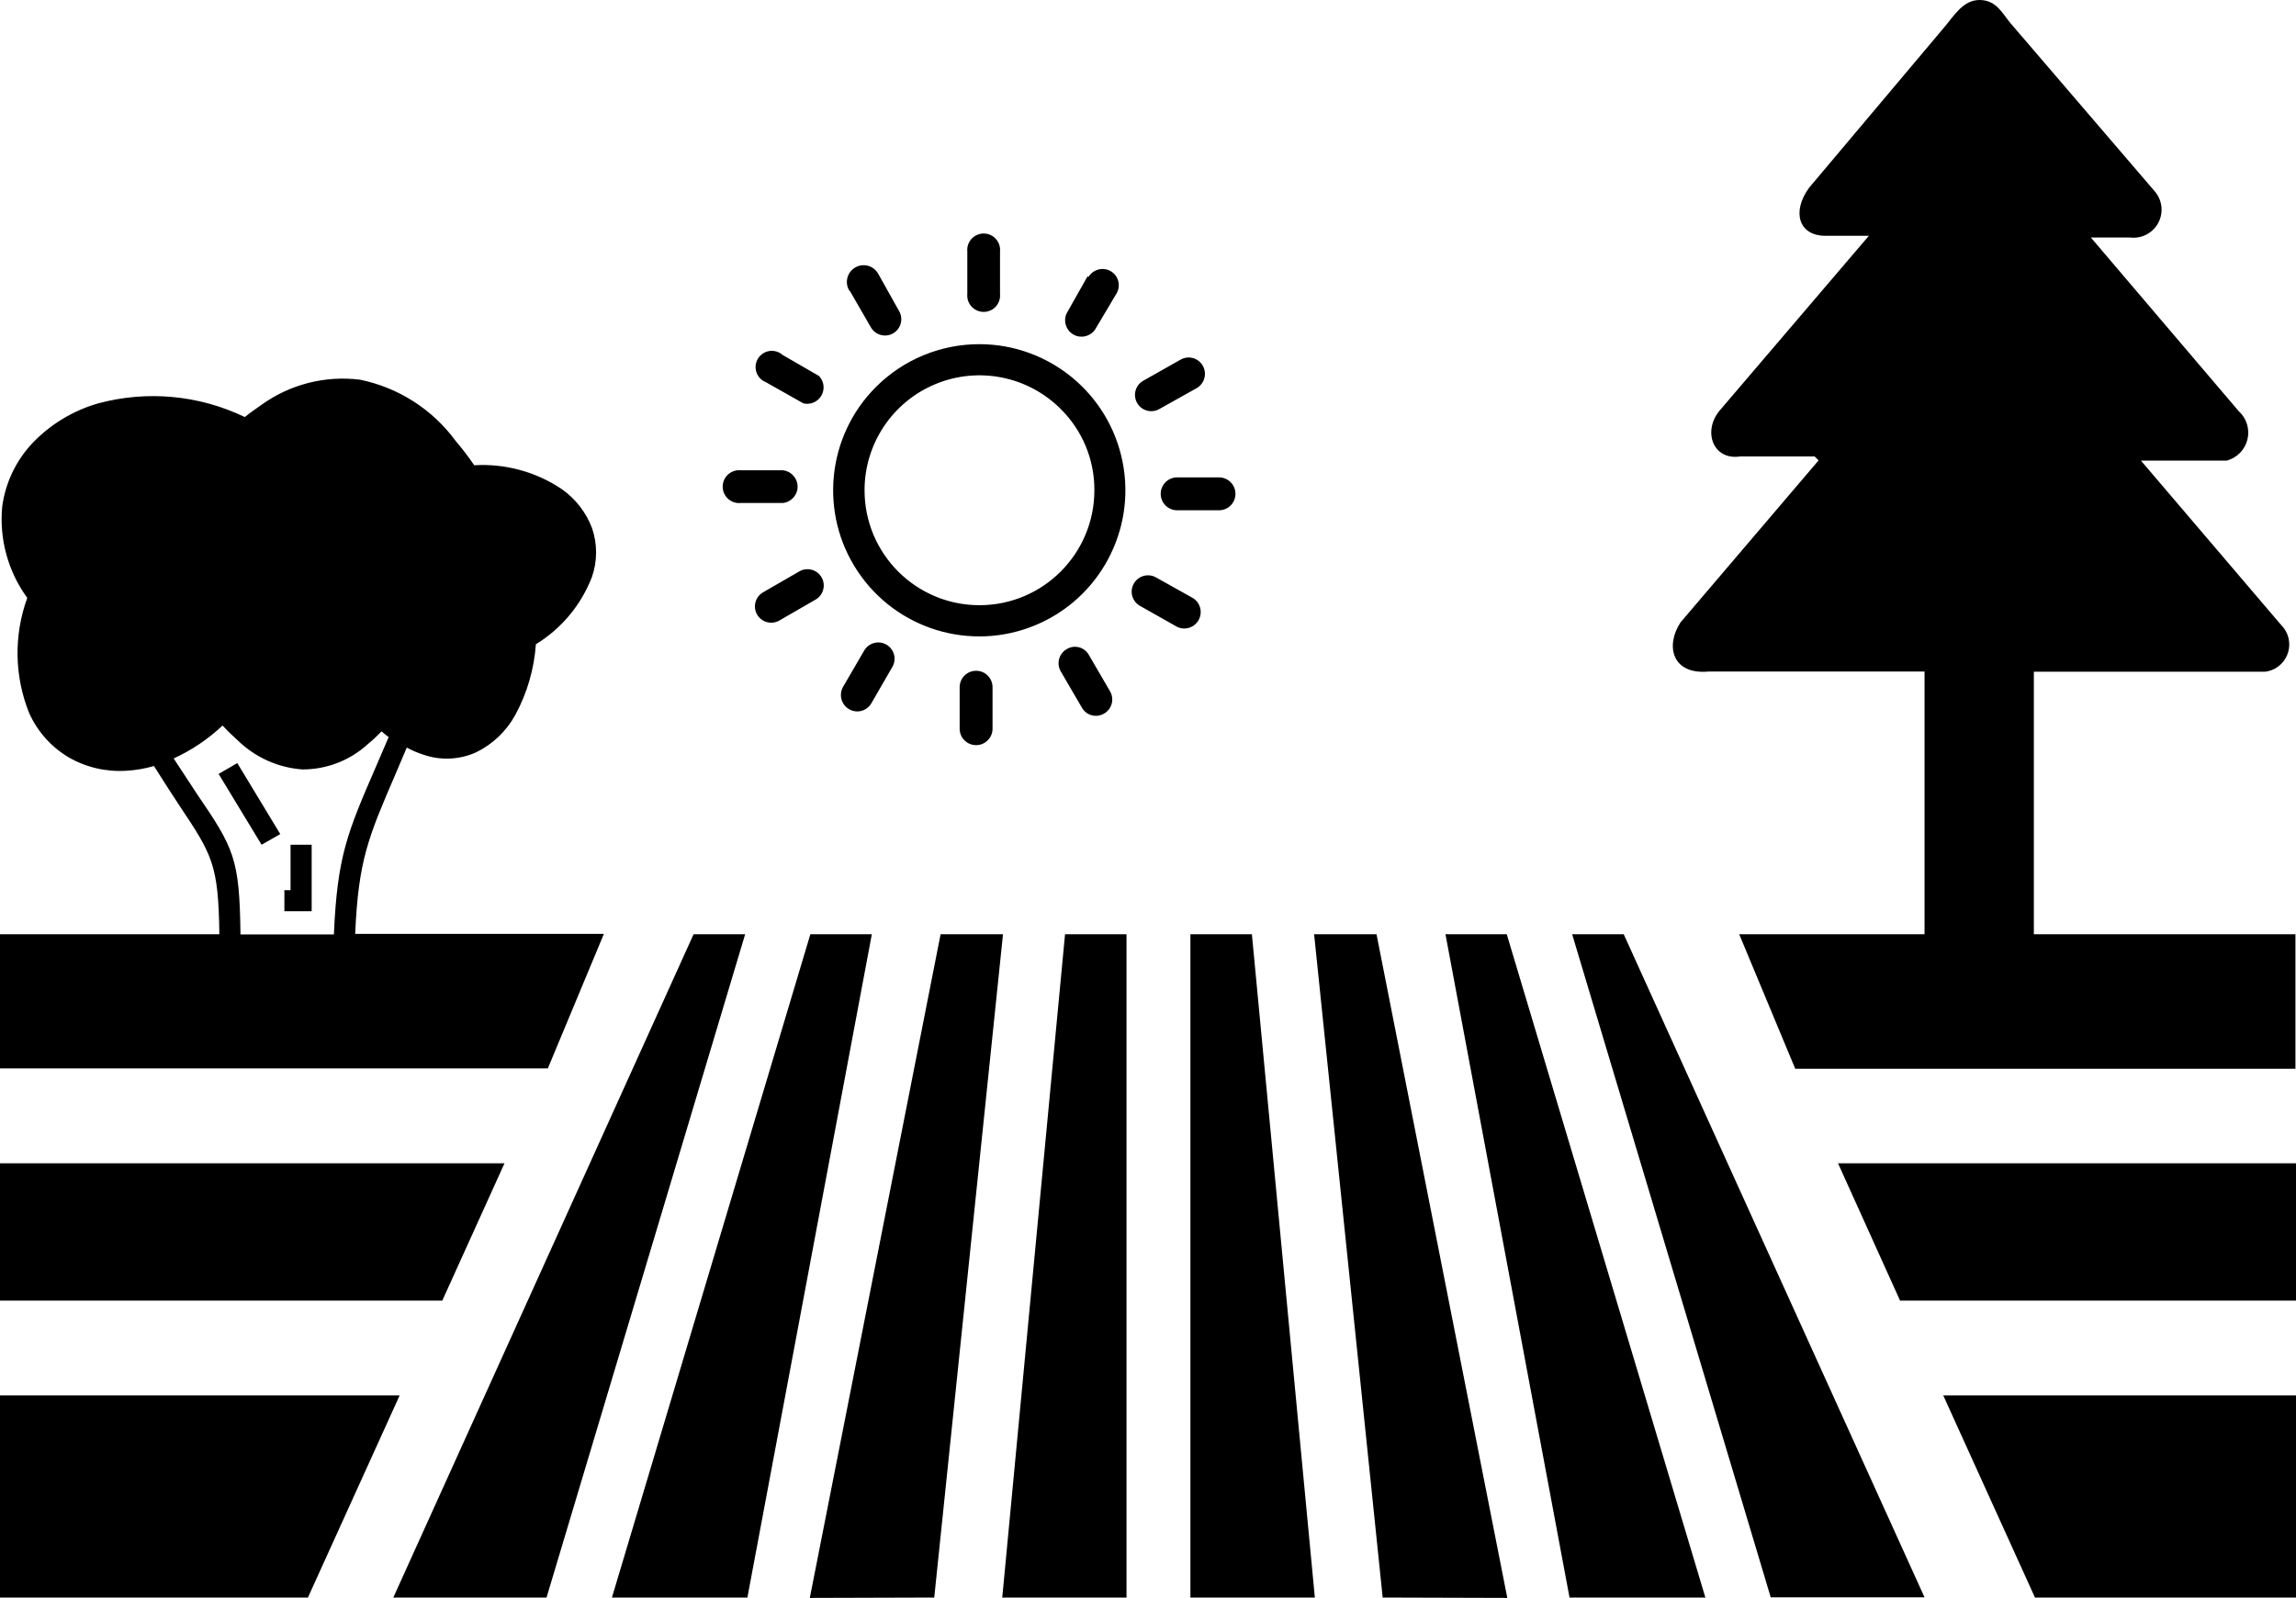
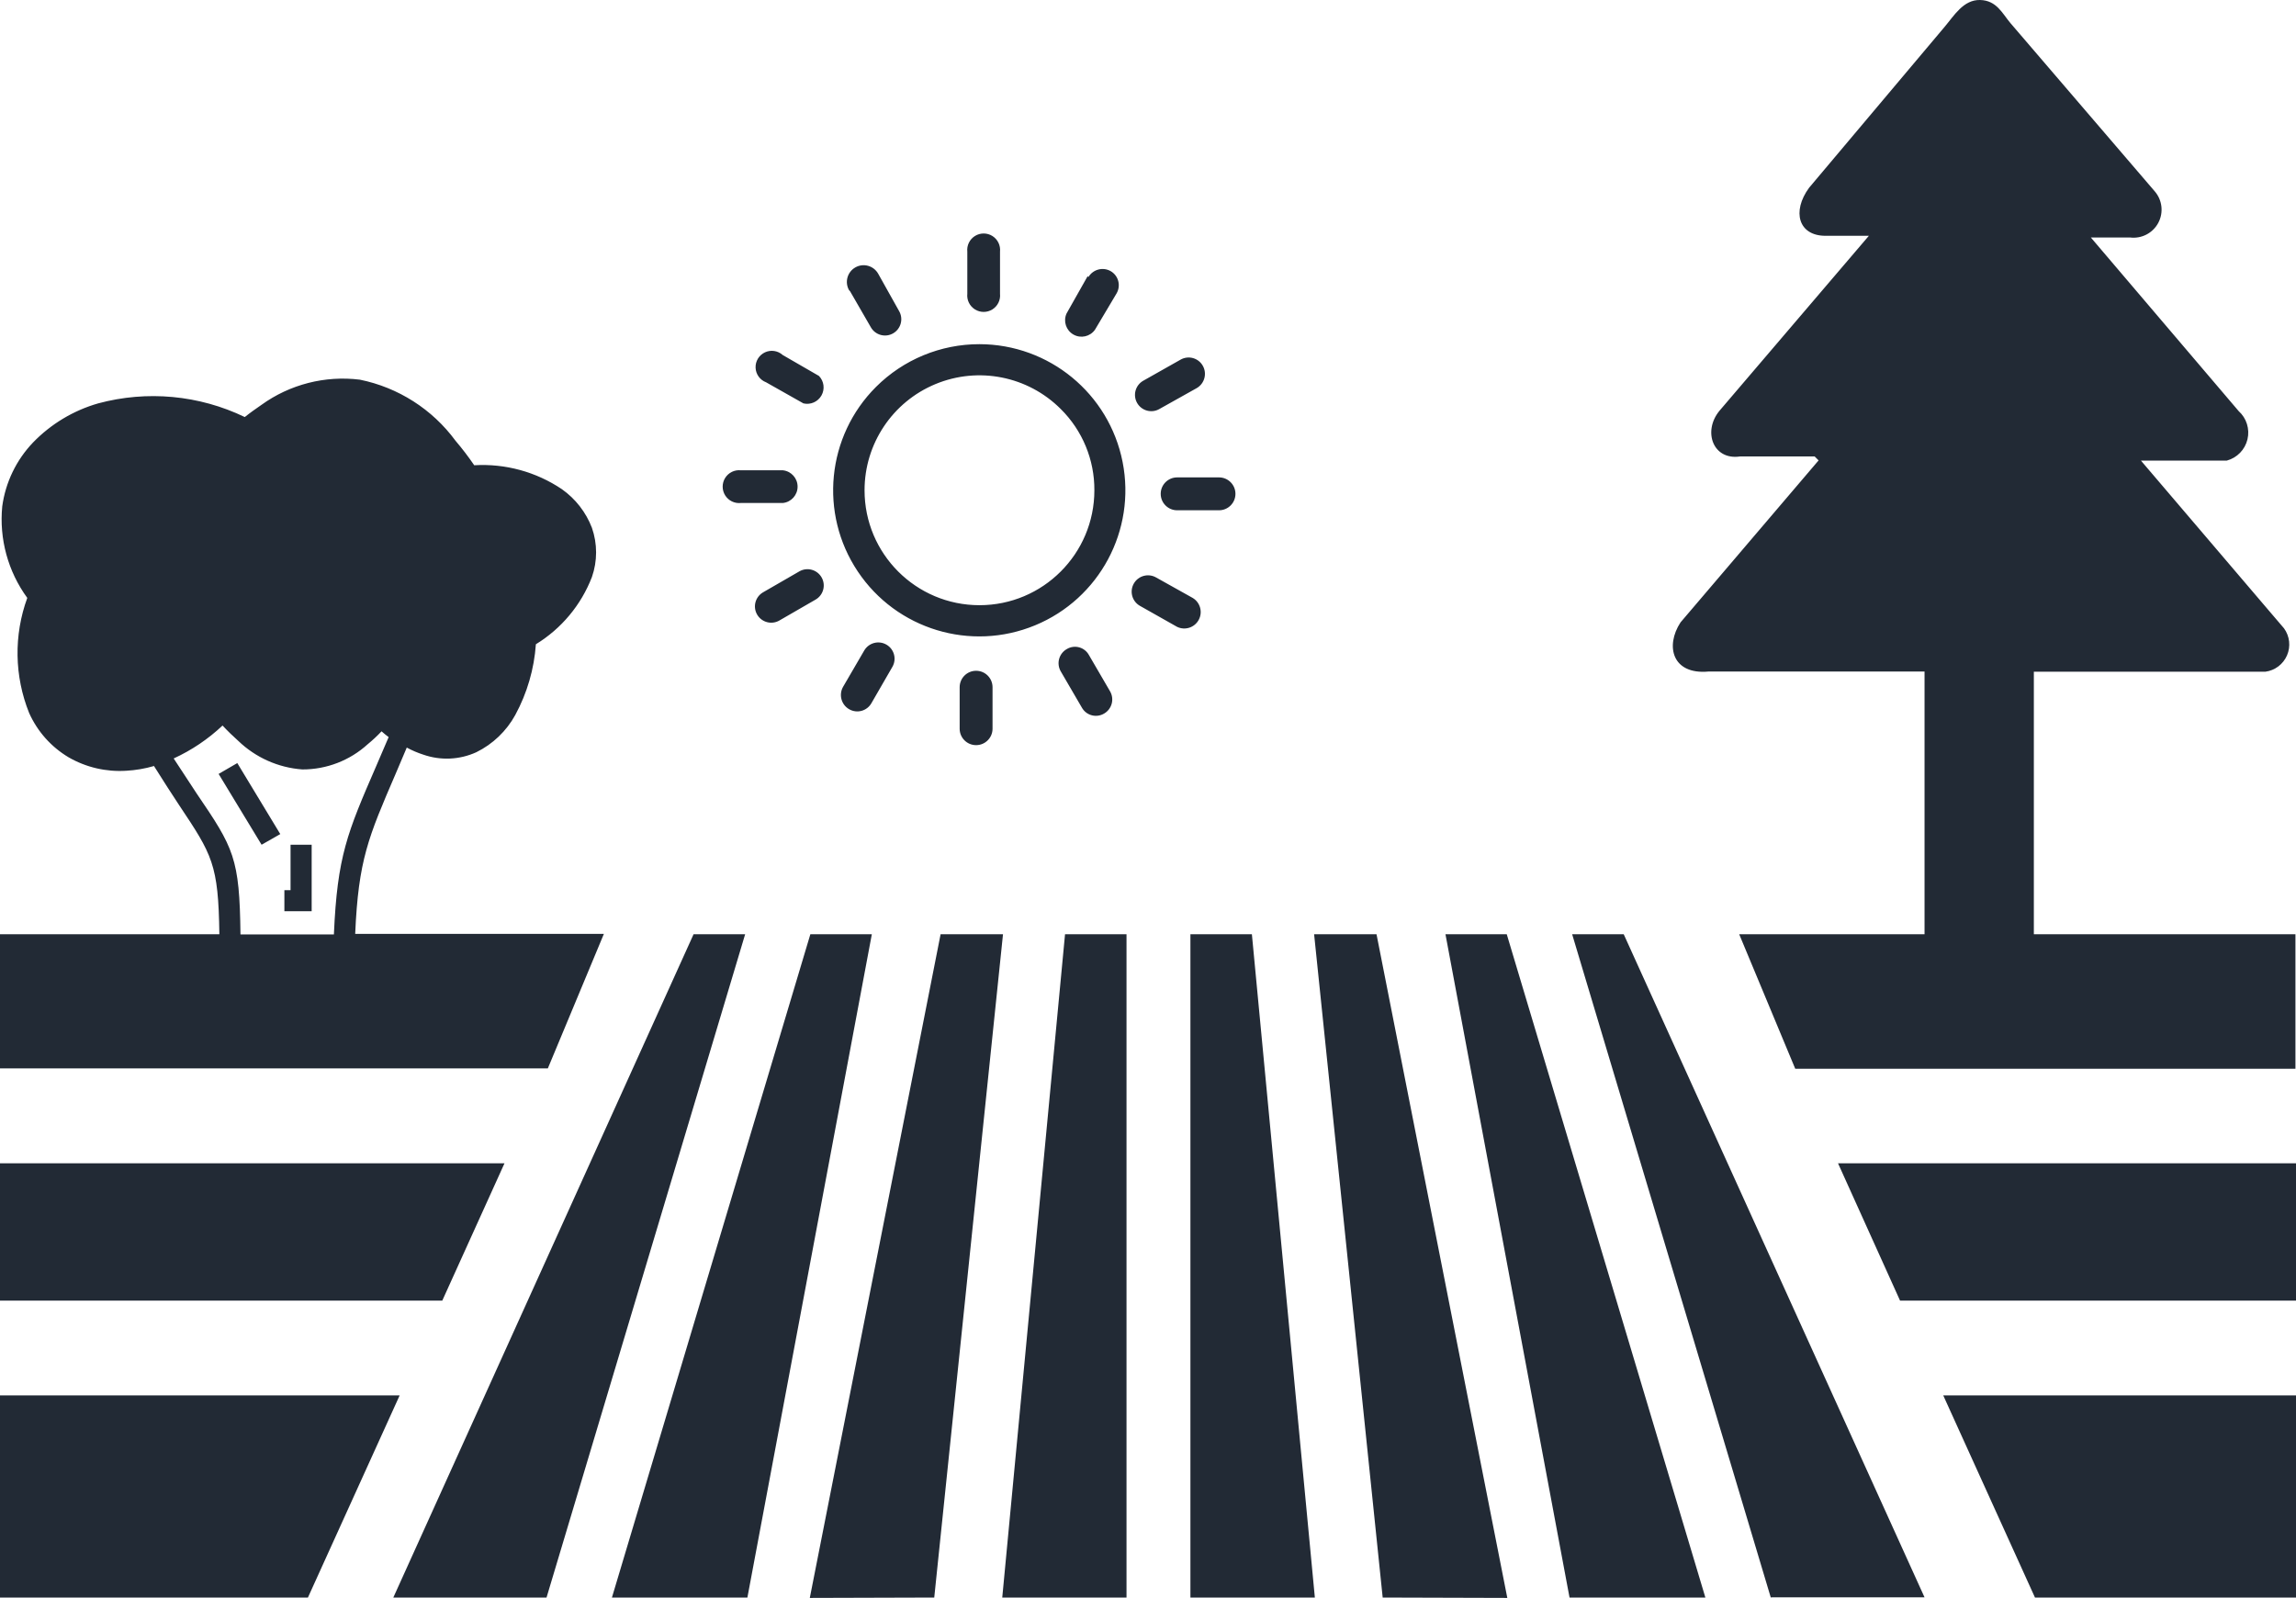
- <svg xmlns="http://www.w3.org/2000/svg" id="Layer_1" data-name="Layer 1" viewBox="0 0 122.88 85.5">
+ <svg xmlns="http://www.w3.org/2000/svg" fill="#222a35" stroke="" id="Layer_1" data-name="Layer 1" viewBox="0 0 122.88 85.5">
  <defs>
    <style>.cls-1{fill-rule:evenodd;}</style>
  </defs>
  <path class="cls-1" d="M45.44,15.53A.87.87,0,1,1,47,14.65l1.12,2a.87.87,0,0,1-1.51.87l-1.12-1.94Zm49.34,70L84.14,50H86.9L103,85.49H94.78ZM103,50V35.94H91.44c-1.94.18-2.33-1.36-1.5-2.63l7.39-8.67-.21-.21h-4c-1.44.21-2-1.34-1.1-2.44l8-9.37H97.7c-1.45,0-1.81-1.3-.88-2.57l7.26-8.62c.5-.59,1-1.45,1.89-1.43s1.19.72,1.63,1.24l7.72,9A1.5,1.5,0,0,1,114,12.71H111.9L119.81,22a1.55,1.55,0,0,1-.63,2.65h-4.6l6.9,8.09.76.89a1.47,1.47,0,0,1-1,2.32H108.85V50h14v7.2H96.08l-3-7.2H103ZM16.68,45.21v3.56H15.22V47.64h.33V45.21ZM8.23,41a6.56,6.56,0,0,1-1.47.25,5.47,5.47,0,0,1-3.09-.72,5.26,5.26,0,0,1-2.11-2.37A8.6,8.6,0,0,1,1.46,32,7.14,7.14,0,0,1,.12,27.1a6.15,6.15,0,0,1,1.65-3.42,7.88,7.88,0,0,1,3.48-2.09,11.3,11.3,0,0,1,7.85.73c.3-.24.6-.45.89-.65a7.44,7.44,0,0,1,5.27-1.35,8.44,8.44,0,0,1,5.12,3.27,15.4,15.4,0,0,1,1,1.31,7.6,7.6,0,0,1,4.69,1.28,4.5,4.5,0,0,1,1.61,2.07,4,4,0,0,1,0,2.63,7.29,7.29,0,0,1-3,3.6,9.3,9.3,0,0,1-1.1,3.78,4.79,4.79,0,0,1-2.09,2,3.81,3.81,0,0,1-2.83.13,5.17,5.17,0,0,1-.89-.38l-.59,1.39c-1.47,3.41-2,4.63-2.17,8.58H32.32l-3,7.2H0V50H11.74c-.05-3.76-.38-4.25-2.16-6.92-.38-.58-.82-1.25-1.35-2.1Zm1.07-.4,1.22,1.86c2,2.94,2.3,3.45,2.35,7.55h5c.18-4.19.72-5.45,2.26-9l.67-1.56c-.13-.1-.26-.2-.38-.31a7.78,7.78,0,0,1-.74.69,5.17,5.17,0,0,1-3.5,1.35,5.52,5.52,0,0,1-3.43-1.53c-.28-.25-.56-.52-.84-.82A9.67,9.67,0,0,1,9.3,40.59Zm3.4.24,2.3,3.8-1,.57-2.3-3.79,1-.58ZM40,85.5,46.66,50H43.37L32.75,85.5Zm-10.75,0L39.88,50H37.12L21.05,85.5Zm34.46,0V50H67L70.37,85.5ZM74,85.5,70.33,50h3.34l7,35.52Zm10,0L77.36,50h3.28L91.27,85.5Zm-23.71,0V50H57L53.64,85.5ZM50,85.5,53.68,50H50.34l-7,35.52ZM0,74.68H21.39L16.48,85.5H0V74.68Zm104,0h18.91V85.5h-14L104,74.68ZM0,62.26H27l-3.33,7.35H0V62.26Zm98.37,0h24.51v7.35H101.69l-3.32-7.35ZM52.42,18.42a7.82,7.82,0,1,1-5.54,2.29,7.83,7.83,0,0,1,5.54-2.29Zm4.35,3.47a6.15,6.15,0,0,0-10.5,4.35,6.15,6.15,0,1,0,12.3,0,6.07,6.07,0,0,0-1.8-4.35Zm-5-8.42a.88.88,0,1,1,1.75,0v2.25a.88.88,0,1,1-1.75,0V13.47Zm6.48,1.36a.88.88,0,0,1,1.19-.32.87.87,0,0,1,.32,1.19L58.6,17.65a.88.88,0,0,1-1.52-.87l1.13-2Zm4.93,4.42a.87.87,0,0,1,1.19.32.88.88,0,0,1-.32,1.2l-2,1.12a.87.87,0,0,1-.87-1.51l2-1.13Zm2.06,6.3a.88.88,0,0,1,0,1.76H63a.88.88,0,0,1,0-1.76ZM63.83,32A.88.88,0,0,1,63,33.55l-2-1.13a.87.87,0,1,1,.88-1.51L63.83,32ZM59.41,37a.87.87,0,0,1-.32,1.19.86.86,0,0,1-1.19-.32l-1.13-1.94a.87.87,0,0,1,.32-1.19.85.85,0,0,1,1.19.32L59.41,37ZM53.12,39a.88.88,0,0,1-1.76,0V36.78a.88.88,0,0,1,1.76,0V39Zm-6.48-1.37a.87.87,0,0,1-1.19.33.88.88,0,0,1-.33-1.2l1.13-1.94a.87.87,0,0,1,1.51.87l-1.12,1.94Zm-4.93-4.42a.87.87,0,1,1-.87-1.51l1.94-1.12a.87.87,0,0,1,.87,1.51l-1.94,1.12Zm-2.06-6.29a.88.88,0,1,1,0-1.75H41.9a.88.88,0,0,1,0,1.75ZM41,20.46A.87.87,0,1,1,41.89,19l1.94,1.12A.88.88,0,0,1,43,21.59L41,20.46Z" />
</svg>
